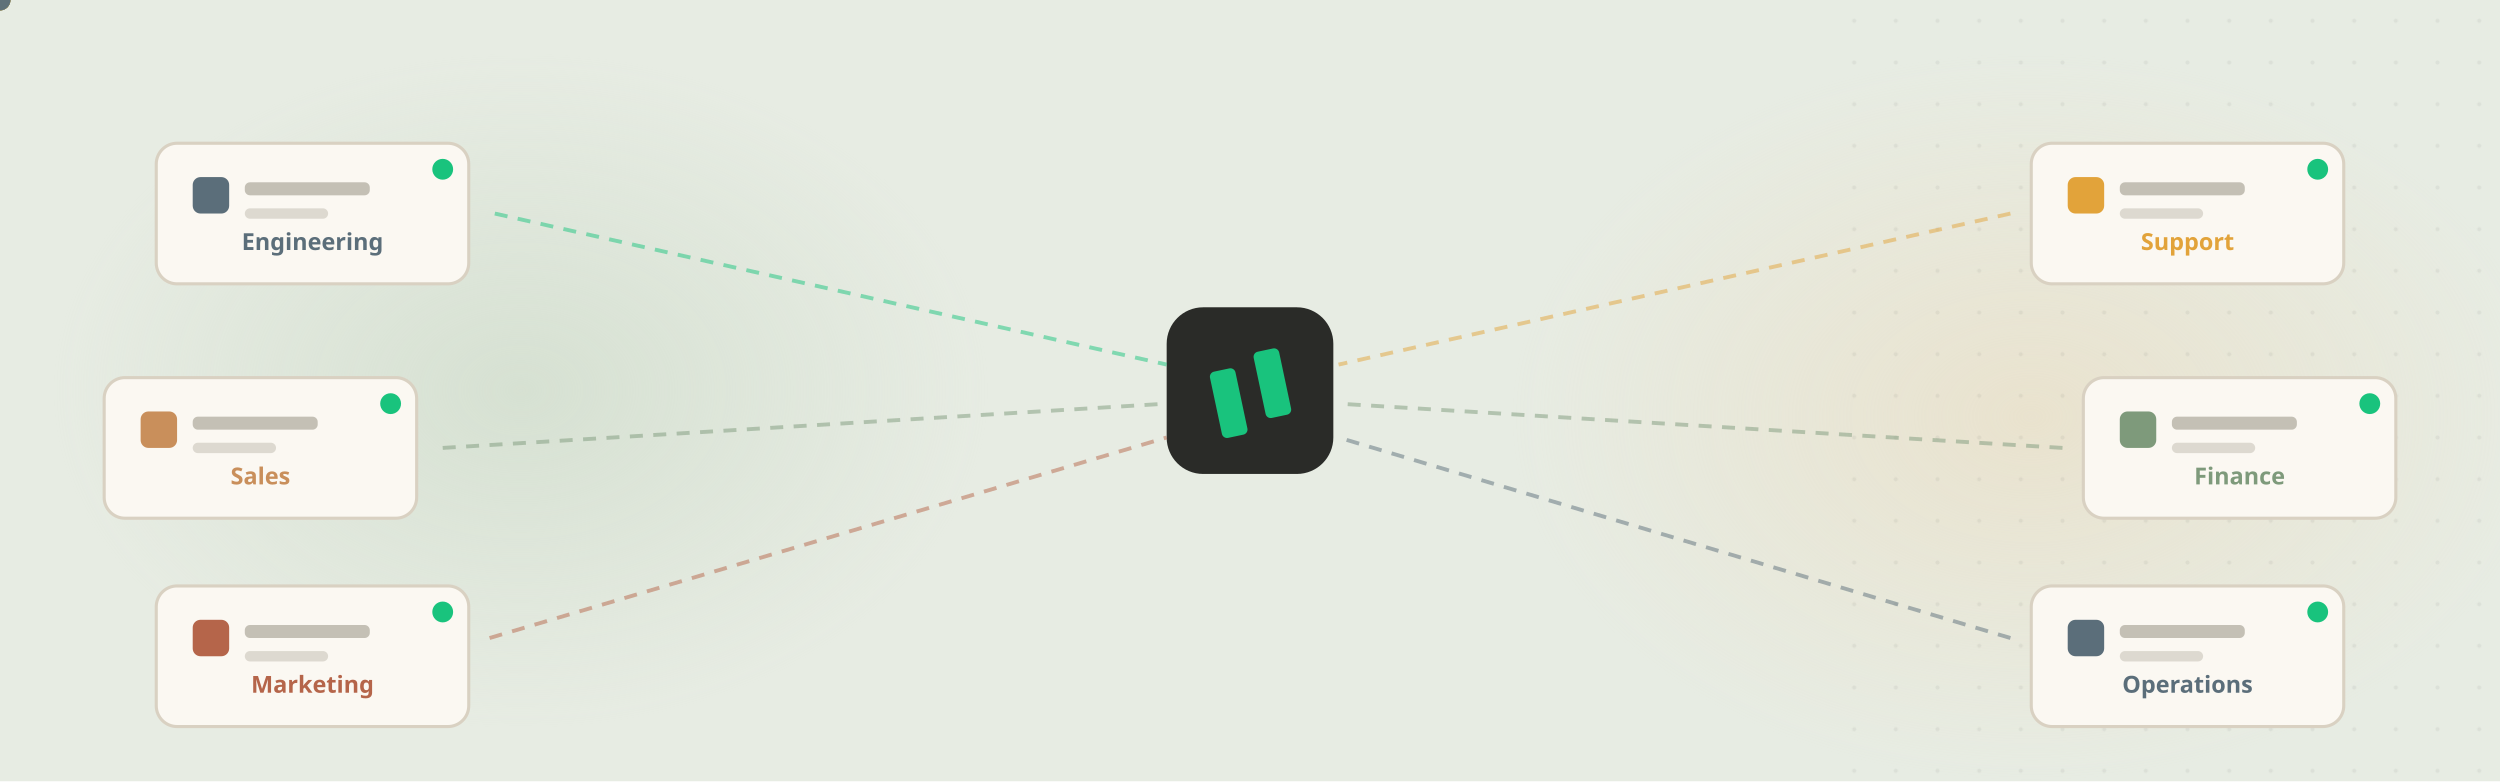
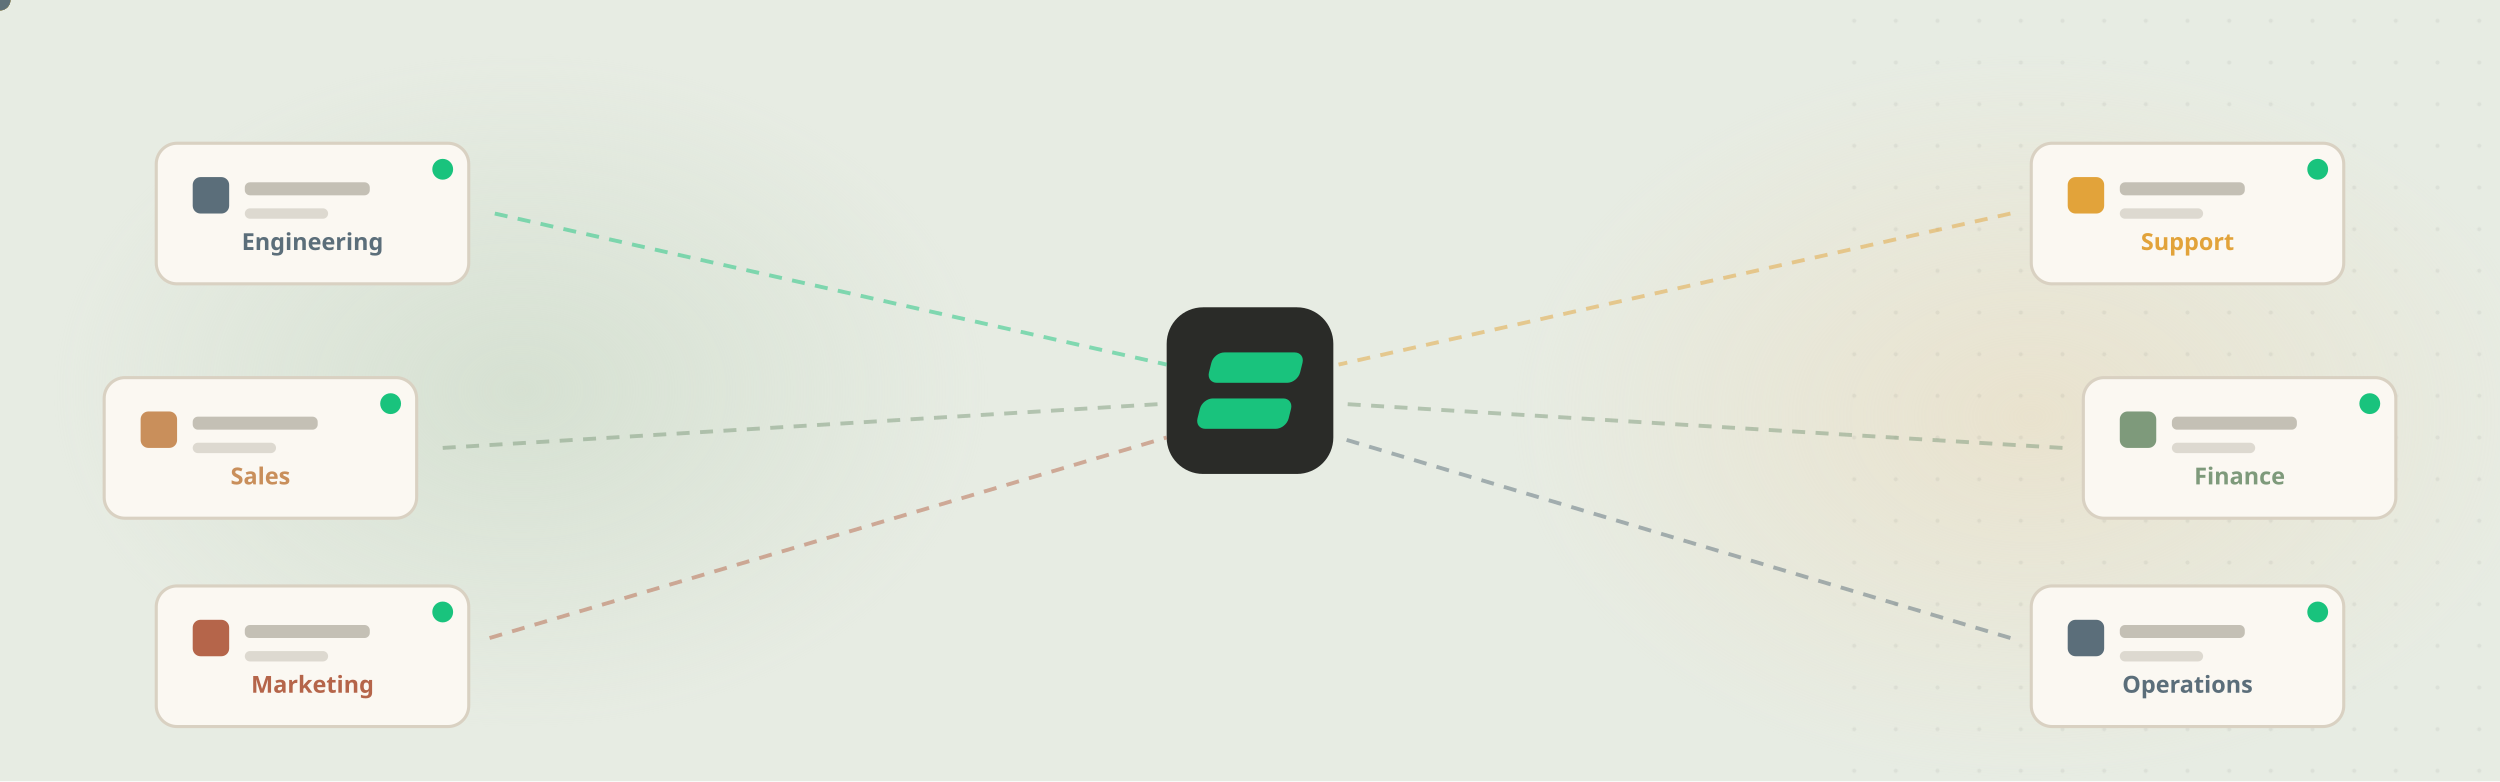
<svg xmlns="http://www.w3.org/2000/svg" viewBox="0 0 960 300" width="960" height="300">
  <style>@keyframes gi-drift-y { 0%,100%{transform:translateY(0)} 50%{transform:translateY(-6px)} }
@keyframes gi-drift-x { 0%,100%{transform:translateX(0)} 50%{transform:translateX(5px)} }
@keyframes gi-pulse-op { 0%,100%{opacity:1} 50%{opacity:0.55} }
@keyframes gi-stamp-in { 0%{transform:scale(1.4);opacity:0} 15%{transform:scale(0.9);opacity:1} 25%{transform:scale(1)} 100%{transform:scale(1)} }
@keyframes gi-slide-right { 0%{transform:translateX(-18px);opacity:0} 20%{transform:translateX(0);opacity:1} 80%{transform:translateX(0);opacity:1} 100%{transform:translateX(18px);opacity:0} }
@keyframes gi-travel-line { 0%{stroke-dashoffset:60} 100%{stroke-dashoffset:0} }
@keyframes gi-bob { 0%,100%{transform:translateY(0)} 50%{transform:translateY(-4px)} }
@keyframes gi-fade-cycle { 0%,15%{opacity:0} 25%,75%{opacity:1} 85%,100%{opacity:0} }
@keyframes gi-grow-bar { from{transform:scaleY(0)} to{transform:scaleY(1)} }
@keyframes gi-rise-bar { 0%,100%{transform:scaleY(0.4)} 50%{transform:scaleY(1)} }
@keyframes gi-spin-slow { from{transform:rotate(0deg)} to{transform:rotate(360deg)} }
@keyframes gi-blink { 0%,90%,100%{opacity:1} 95%{opacity:0} }


[style*="gi-stamp-in"],[style*="gi-grow-bar"],[style*="gi-rise-bar"]{transform-box:fill-box;transform-origin:center}
[style*="gi-grow-bar"],[style*="gi-rise-bar"]{transform-origin:center bottom}
@media (prefers-reduced-motion: reduce){*{animation:none!important}}
</style>
  <defs>
    <filter id="grain1">
      <feTurbulence type="fractalNoise" baseFrequency="0.65" numOctaves="3" stitchTiles="stitch" />
      <feColorMatrix type="saturate" values="0" />
      <feBlend in="SourceGraphic" mode="overlay" result="b" />
      <feComposite in="b" in2="SourceGraphic" operator="in" />
    </filter>
    <radialGradient id="blob1a" cx="50%" cy="50%" r="50%">
      <stop offset="0%" stop-color="#CFDCCB" stop-opacity="0.7" />
      <stop offset="100%" stop-color="#CFDCCB" stop-opacity="0" />
    </radialGradient>
    <radialGradient id="blob1b" cx="50%" cy="50%" r="50%">
      <stop offset="0%" stop-color="#EBDCC0" stop-opacity="0.6" />
      <stop offset="100%" stop-color="#EBDCC0" stop-opacity="0" />
    </radialGradient>
    <pattern id="dots1" width="16" height="16" patternUnits="userSpaceOnUse">
      <circle cx="8" cy="8" r="0.8" fill="#2A2B28" opacity="0.12" />
    </pattern>
    <marker id="arrow1" markerWidth="6" markerHeight="6" refX="3" refY="3" orient="auto">
      <path d="M0,0 L6,3 L0,6 Z" fill="#19C37D" />
    </marker>
    <marker id="arrow1r" markerWidth="6" markerHeight="6" refX="3" refY="3" orient="auto-start-reverse">
      <path d="M0,0 L6,3 L0,6 Z" fill="#7E9A7B" />
    </marker>
  </defs>
  <rect width="960" height="300" fill="#E7ECE3" />
  <ellipse cx="200" cy="150" rx="180" ry="130" fill="url(#blob1a)" />
  <ellipse cx="780" cy="160" rx="200" ry="140" fill="url(#blob1b)" />
  <rect x="700" y="0" width="260" height="300" fill="url(#dots1)" opacity="0.5" />
  <g transform="translate(480,150)">
    <rect x="-32" y="-32" width="64" height="64" rx="14" fill="#2A2B28" style="animation:gi-bob 8s ease-in-out infinite" />
-     <g transform="rotate(-12)">
-       <rect x="-14" y="-10" width="10" height="26" rx="2" fill="#19C37D" style="animation:gi-bob 8s ease-in-out infinite" />
-     </g>
-     <g transform="rotate(-12)">
-       <rect x="4" y="-14" width="10" height="26" rx="2" fill="#19C37D" style="animation:gi-bob 8s ease-in-out infinite" />
+     <g style="animation:gi-bob 8s ease-in-out infinite">
+       <svg x="-20.0" y="-20.0" width="40" height="40" viewBox="0 0 24 24" fill="#19C37D">
+         <g transform="translate(12 12) skewX(-14) translate(-12 -12)">
+           <rect x="1.5" y="3.2" width="21" height="7" rx="2.4" />
+           <rect x="1.5" y="13.8" width="21" height="7" rx="2.4" />
+         </g>
+       </svg>
    </g>
  </g>
  <g style="animation:gi-drift-y 9s ease-in-out infinite 0s">
    <rect x="60" y="55" width="120" height="54" rx="8" fill="#FBF8F2" stroke="#D9D1C2" stroke-width="1.2" />
    <rect x="74" y="68" width="14" height="14" rx="3" fill="#5B6E7A" />
    <rect x="94" y="70" width="48" height="5" rx="2" fill="#C4C0B5" />
    <rect x="94" y="80" width="32" height="4" rx="2" fill="#DDD9D0" style="animation:gi-slide-right 5s ease-in-out infinite 0s" />
    <text x="120" y="96" font-family="DM Sans,system-ui" font-size="9" fill="#5B6E7A" font-weight="600" text-anchor="middle">Engineering</text>
    <circle cx="170" cy="65" r="4" fill="#19C37D" style="animation:gi-pulse-op 1.8s ease-in-out infinite 0s" />
  </g>
  <g style="animation:gi-drift-y 8s ease-in-out infinite 1.2s">
    <rect x="40" y="145" width="120" height="54" rx="8" fill="#FBF8F2" stroke="#D9D1C2" stroke-width="1.2" />
    <rect x="54" y="158" width="14" height="14" rx="3" fill="#C98F5B" />
    <rect x="74" y="160" width="48" height="5" rx="2" fill="#C4C0B5" />
    <rect x="74" y="170" width="32" height="4" rx="2" fill="#DDD9D0" style="animation:gi-slide-right 5s ease-in-out infinite 0.8s" />
    <text x="100" y="186" font-family="DM Sans,system-ui" font-size="9" fill="#C98F5B" font-weight="600" text-anchor="middle">Sales</text>
    <circle cx="150" cy="155" r="4" fill="#19C37D" style="animation:gi-pulse-op 2s ease-in-out infinite 0.4s" />
  </g>
  <g style="animation:gi-drift-y 10s ease-in-out infinite 2s">
    <rect x="60" y="225" width="120" height="54" rx="8" fill="#FBF8F2" stroke="#D9D1C2" stroke-width="1.2" />
    <rect x="74" y="238" width="14" height="14" rx="3" fill="#B5654A" />
    <rect x="94" y="240" width="48" height="5" rx="2" fill="#C4C0B5" />
    <rect x="94" y="250" width="32" height="4" rx="2" fill="#DDD9D0" style="animation:gi-slide-right 5s ease-in-out infinite 1.6s" />
    <text x="120" y="266" font-family="DM Sans,system-ui" font-size="9" fill="#B5654A" font-weight="600" text-anchor="middle">Marketing</text>
    <circle cx="170" cy="235" r="4" fill="#19C37D" style="animation:gi-pulse-op 2.2s ease-in-out infinite 0.9s" />
  </g>
  <g style="animation:gi-drift-y 9s ease-in-out infinite 0.6s">
    <rect x="780" y="55" width="120" height="54" rx="8" fill="#FBF8F2" stroke="#D9D1C2" stroke-width="1.2" />
    <rect x="794" y="68" width="14" height="14" rx="3" fill="#E2A33A" />
    <rect x="814" y="70" width="48" height="5" rx="2" fill="#C4C0B5" />
    <rect x="814" y="80" width="32" height="4" rx="2" fill="#DDD9D0" style="animation:gi-slide-right 5s ease-in-out infinite 0.3s" />
    <text x="840" y="96" font-family="DM Sans,system-ui" font-size="9" fill="#E2A33A" font-weight="600" text-anchor="middle">Support</text>
    <circle cx="890" cy="65" r="4" fill="#19C37D" style="animation:gi-pulse-op 1.9s ease-in-out infinite 0.6s" />
  </g>
  <g style="animation:gi-drift-y 8s ease-in-out infinite 1.8s">
    <rect x="800" y="145" width="120" height="54" rx="8" fill="#FBF8F2" stroke="#D9D1C2" stroke-width="1.2" />
    <rect x="814" y="158" width="14" height="14" rx="3" fill="#7E9A7B" />
    <rect x="834" y="160" width="48" height="5" rx="2" fill="#C4C0B5" />
    <rect x="834" y="170" width="32" height="4" rx="2" fill="#DDD9D0" style="animation:gi-slide-right 5s ease-in-out infinite 1.1s" />
    <text x="860" y="186" font-family="DM Sans,system-ui" font-size="9" fill="#7E9A7B" font-weight="600" text-anchor="middle">Finance</text>
    <circle cx="910" cy="155" r="4" fill="#19C37D" style="animation:gi-pulse-op 2.1s ease-in-out infinite 1.3s" />
  </g>
  <g style="animation:gi-drift-y 10s ease-in-out infinite 2.5s">
    <rect x="780" y="225" width="120" height="54" rx="8" fill="#FBF8F2" stroke="#D9D1C2" stroke-width="1.2" />
    <rect x="794" y="238" width="14" height="14" rx="3" fill="#5B6E7A" />
    <rect x="814" y="240" width="48" height="5" rx="2" fill="#C4C0B5" />
    <rect x="814" y="250" width="32" height="4" rx="2" fill="#DDD9D0" style="animation:gi-slide-right 5s ease-in-out infinite 2s" />
    <text x="840" y="266" font-family="DM Sans,system-ui" font-size="9" fill="#5B6E7A" font-weight="600" text-anchor="middle">Operations</text>
    <circle cx="890" cy="235" r="4" fill="#19C37D" style="animation:gi-pulse-op 2.3s ease-in-out infinite 1.7s" />
  </g>
  <line x1="190" y1="82" x2="448" y2="140" stroke="#19C37D" stroke-width="1.5" stroke-dasharray="5,4" opacity="0.5" />
  <circle r="4" fill="#19C37D" opacity="0.9">
    <animateMotion dur="4s" repeatCount="indefinite" path="M190,82 L448,140" />
  </circle>
  <line x1="170" y1="172" x2="448" y2="155" stroke="#7E9A7B" stroke-width="1.5" stroke-dasharray="5,4" opacity="0.5" />
  <circle r="4" fill="#C98F5B" opacity="0.9">
    <animateMotion dur="5s" repeatCount="indefinite" begin="1s" path="M448,155 L170,172" />
  </circle>
  <line x1="188" y1="245" x2="448" y2="168" stroke="#B5654A" stroke-width="1.5" stroke-dasharray="5,4" opacity="0.5" />
  <circle r="4" fill="#B5654A" opacity="0.9">
    <animateMotion dur="4.5s" repeatCount="indefinite" begin="0.5s" path="M188,245 L448,168" />
  </circle>
  <line x1="772" y1="82" x2="514" y2="140" stroke="#E2A33A" stroke-width="1.5" stroke-dasharray="5,4" opacity="0.5" />
  <circle r="4" fill="#E2A33A" opacity="0.9">
    <animateMotion dur="4.2s" repeatCount="indefinite" begin="0.8s" path="M772,82 L514,140" />
  </circle>
  <line x1="792" y1="172" x2="514" y2="155" stroke="#7E9A7B" stroke-width="1.5" stroke-dasharray="5,4" opacity="0.5" />
  <circle r="4" fill="#7E9A7B" opacity="0.9">
    <animateMotion dur="5.5s" repeatCount="indefinite" begin="2s" path="M514,155 L792,172" />
  </circle>
  <line x1="772" y1="245" x2="514" y2="168" stroke="#5B6E7A" stroke-width="1.5" stroke-dasharray="5,4" opacity="0.5" />
  <circle r="4" fill="#5B6E7A" opacity="0.9">
    <animateMotion dur="4.8s" repeatCount="indefinite" begin="1.5s" path="M772,245 L514,168" />
  </circle>
</svg>
